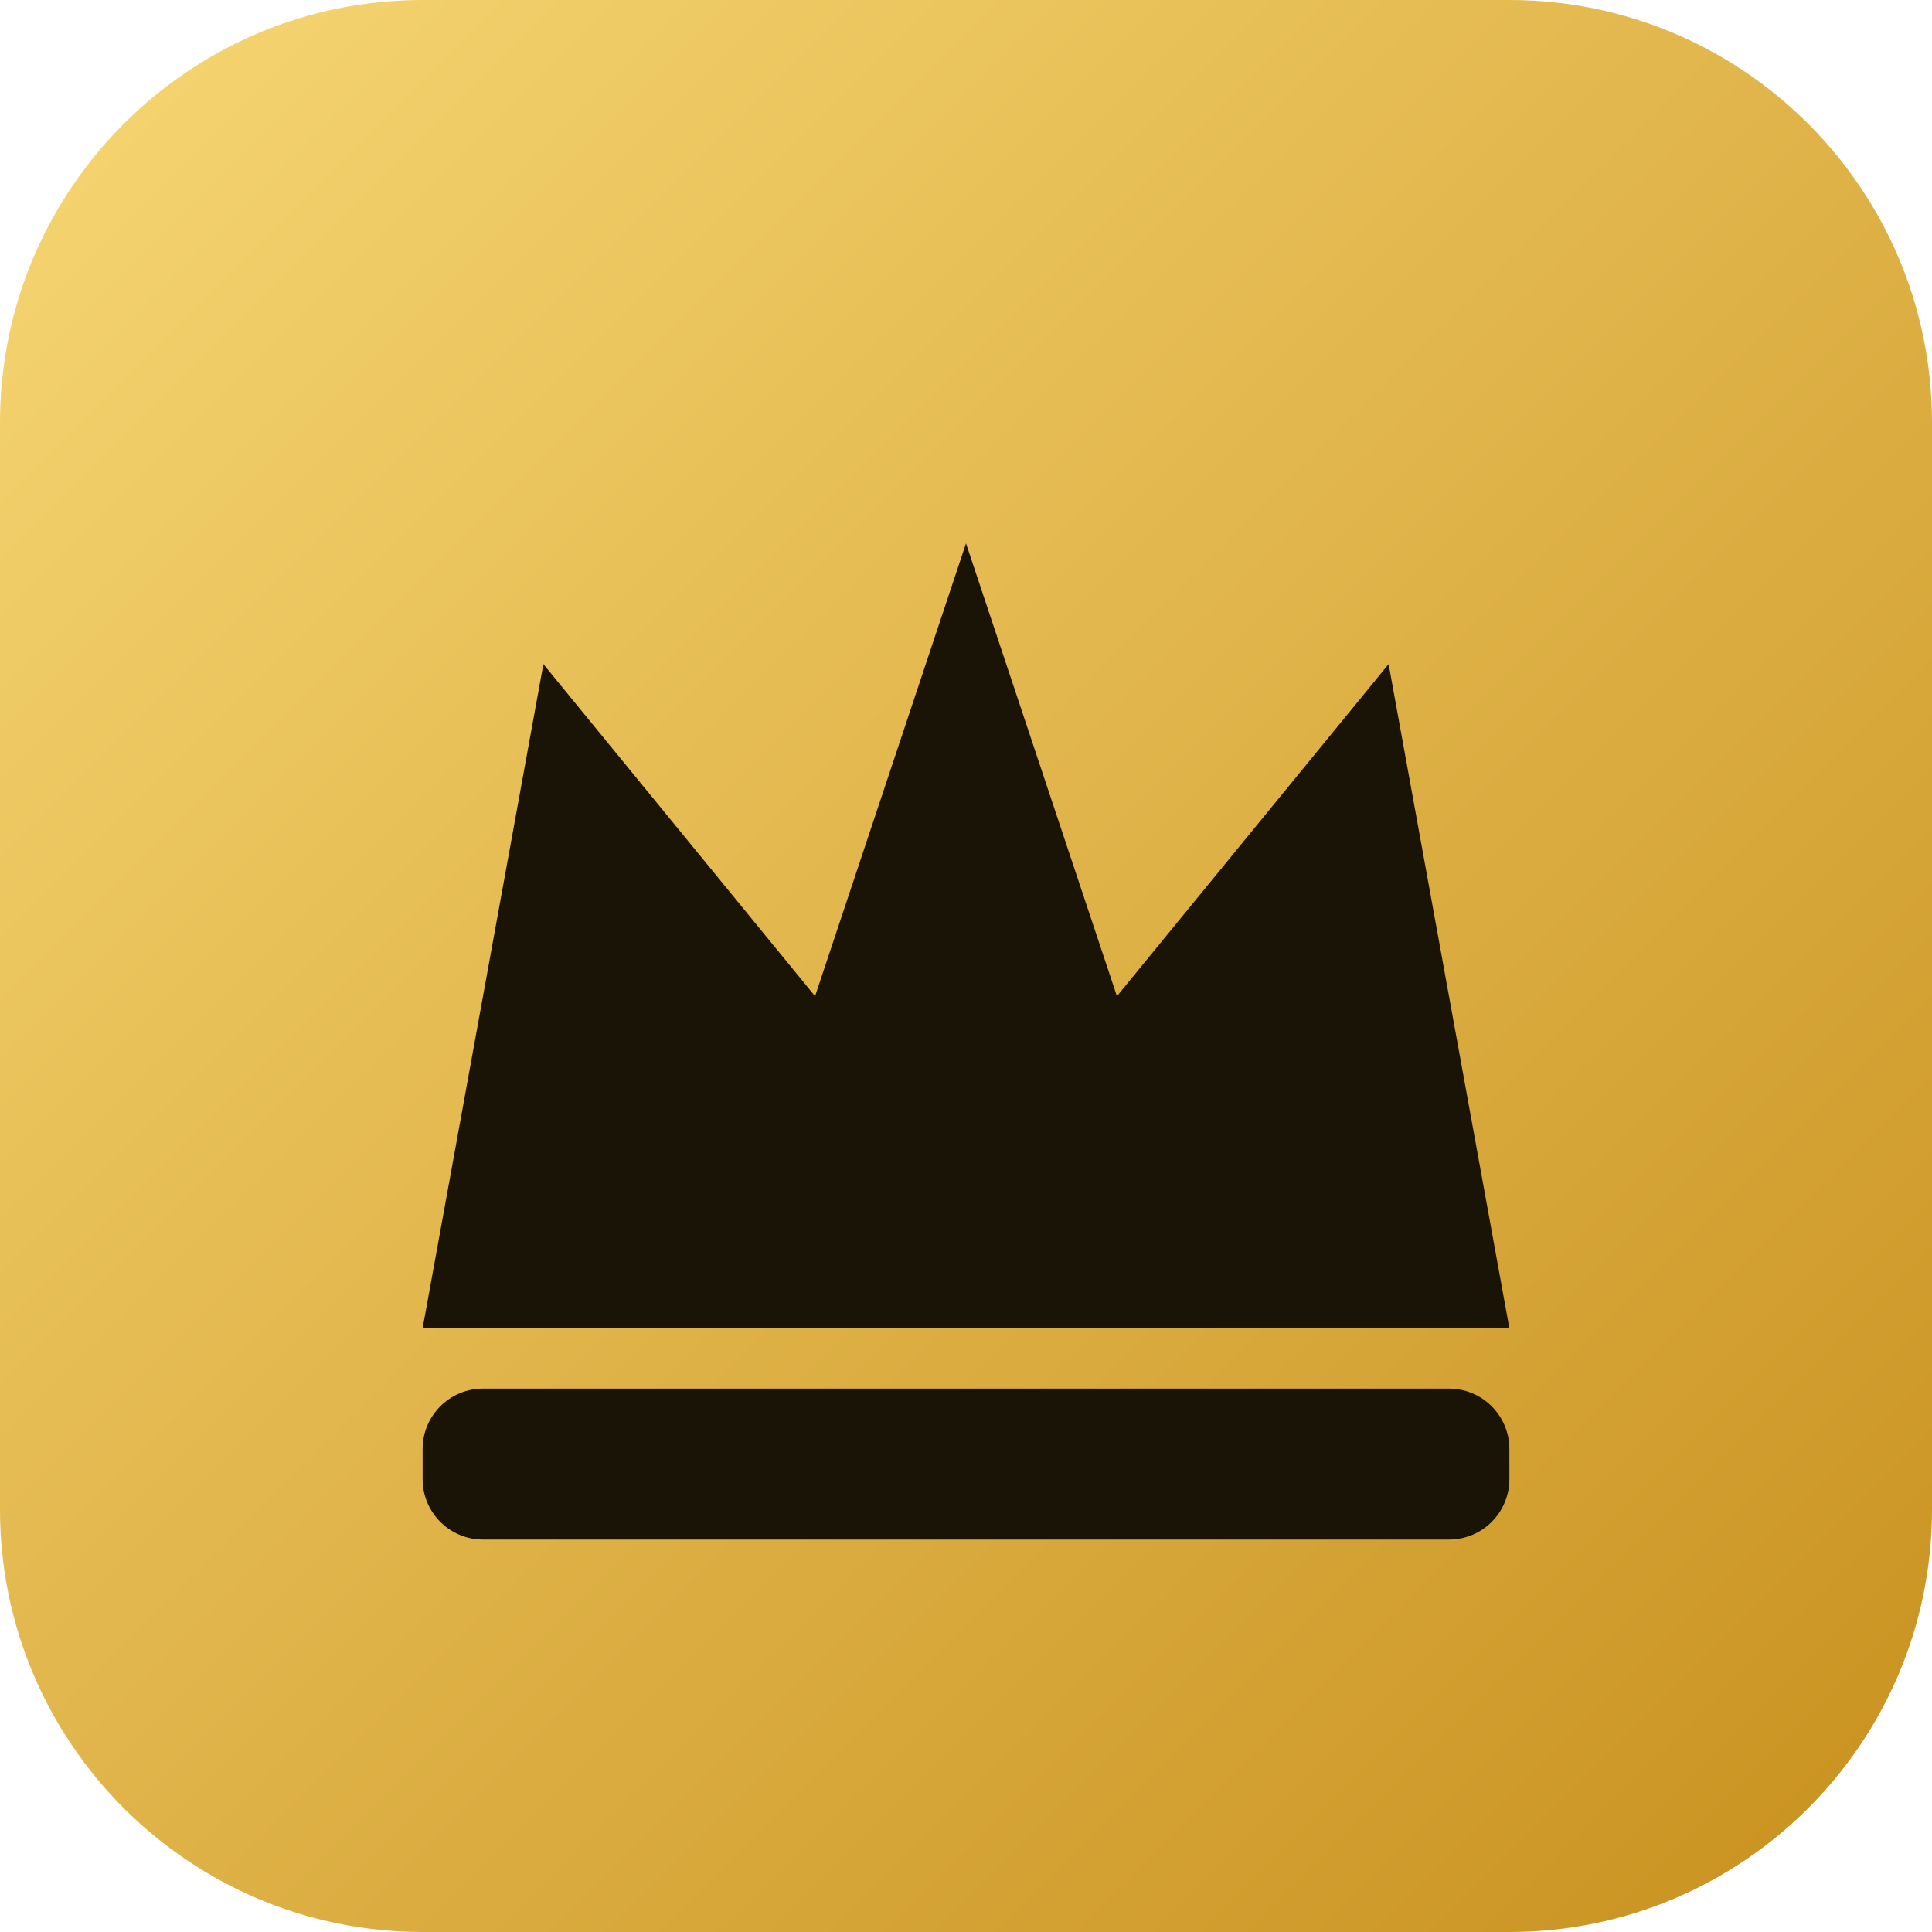
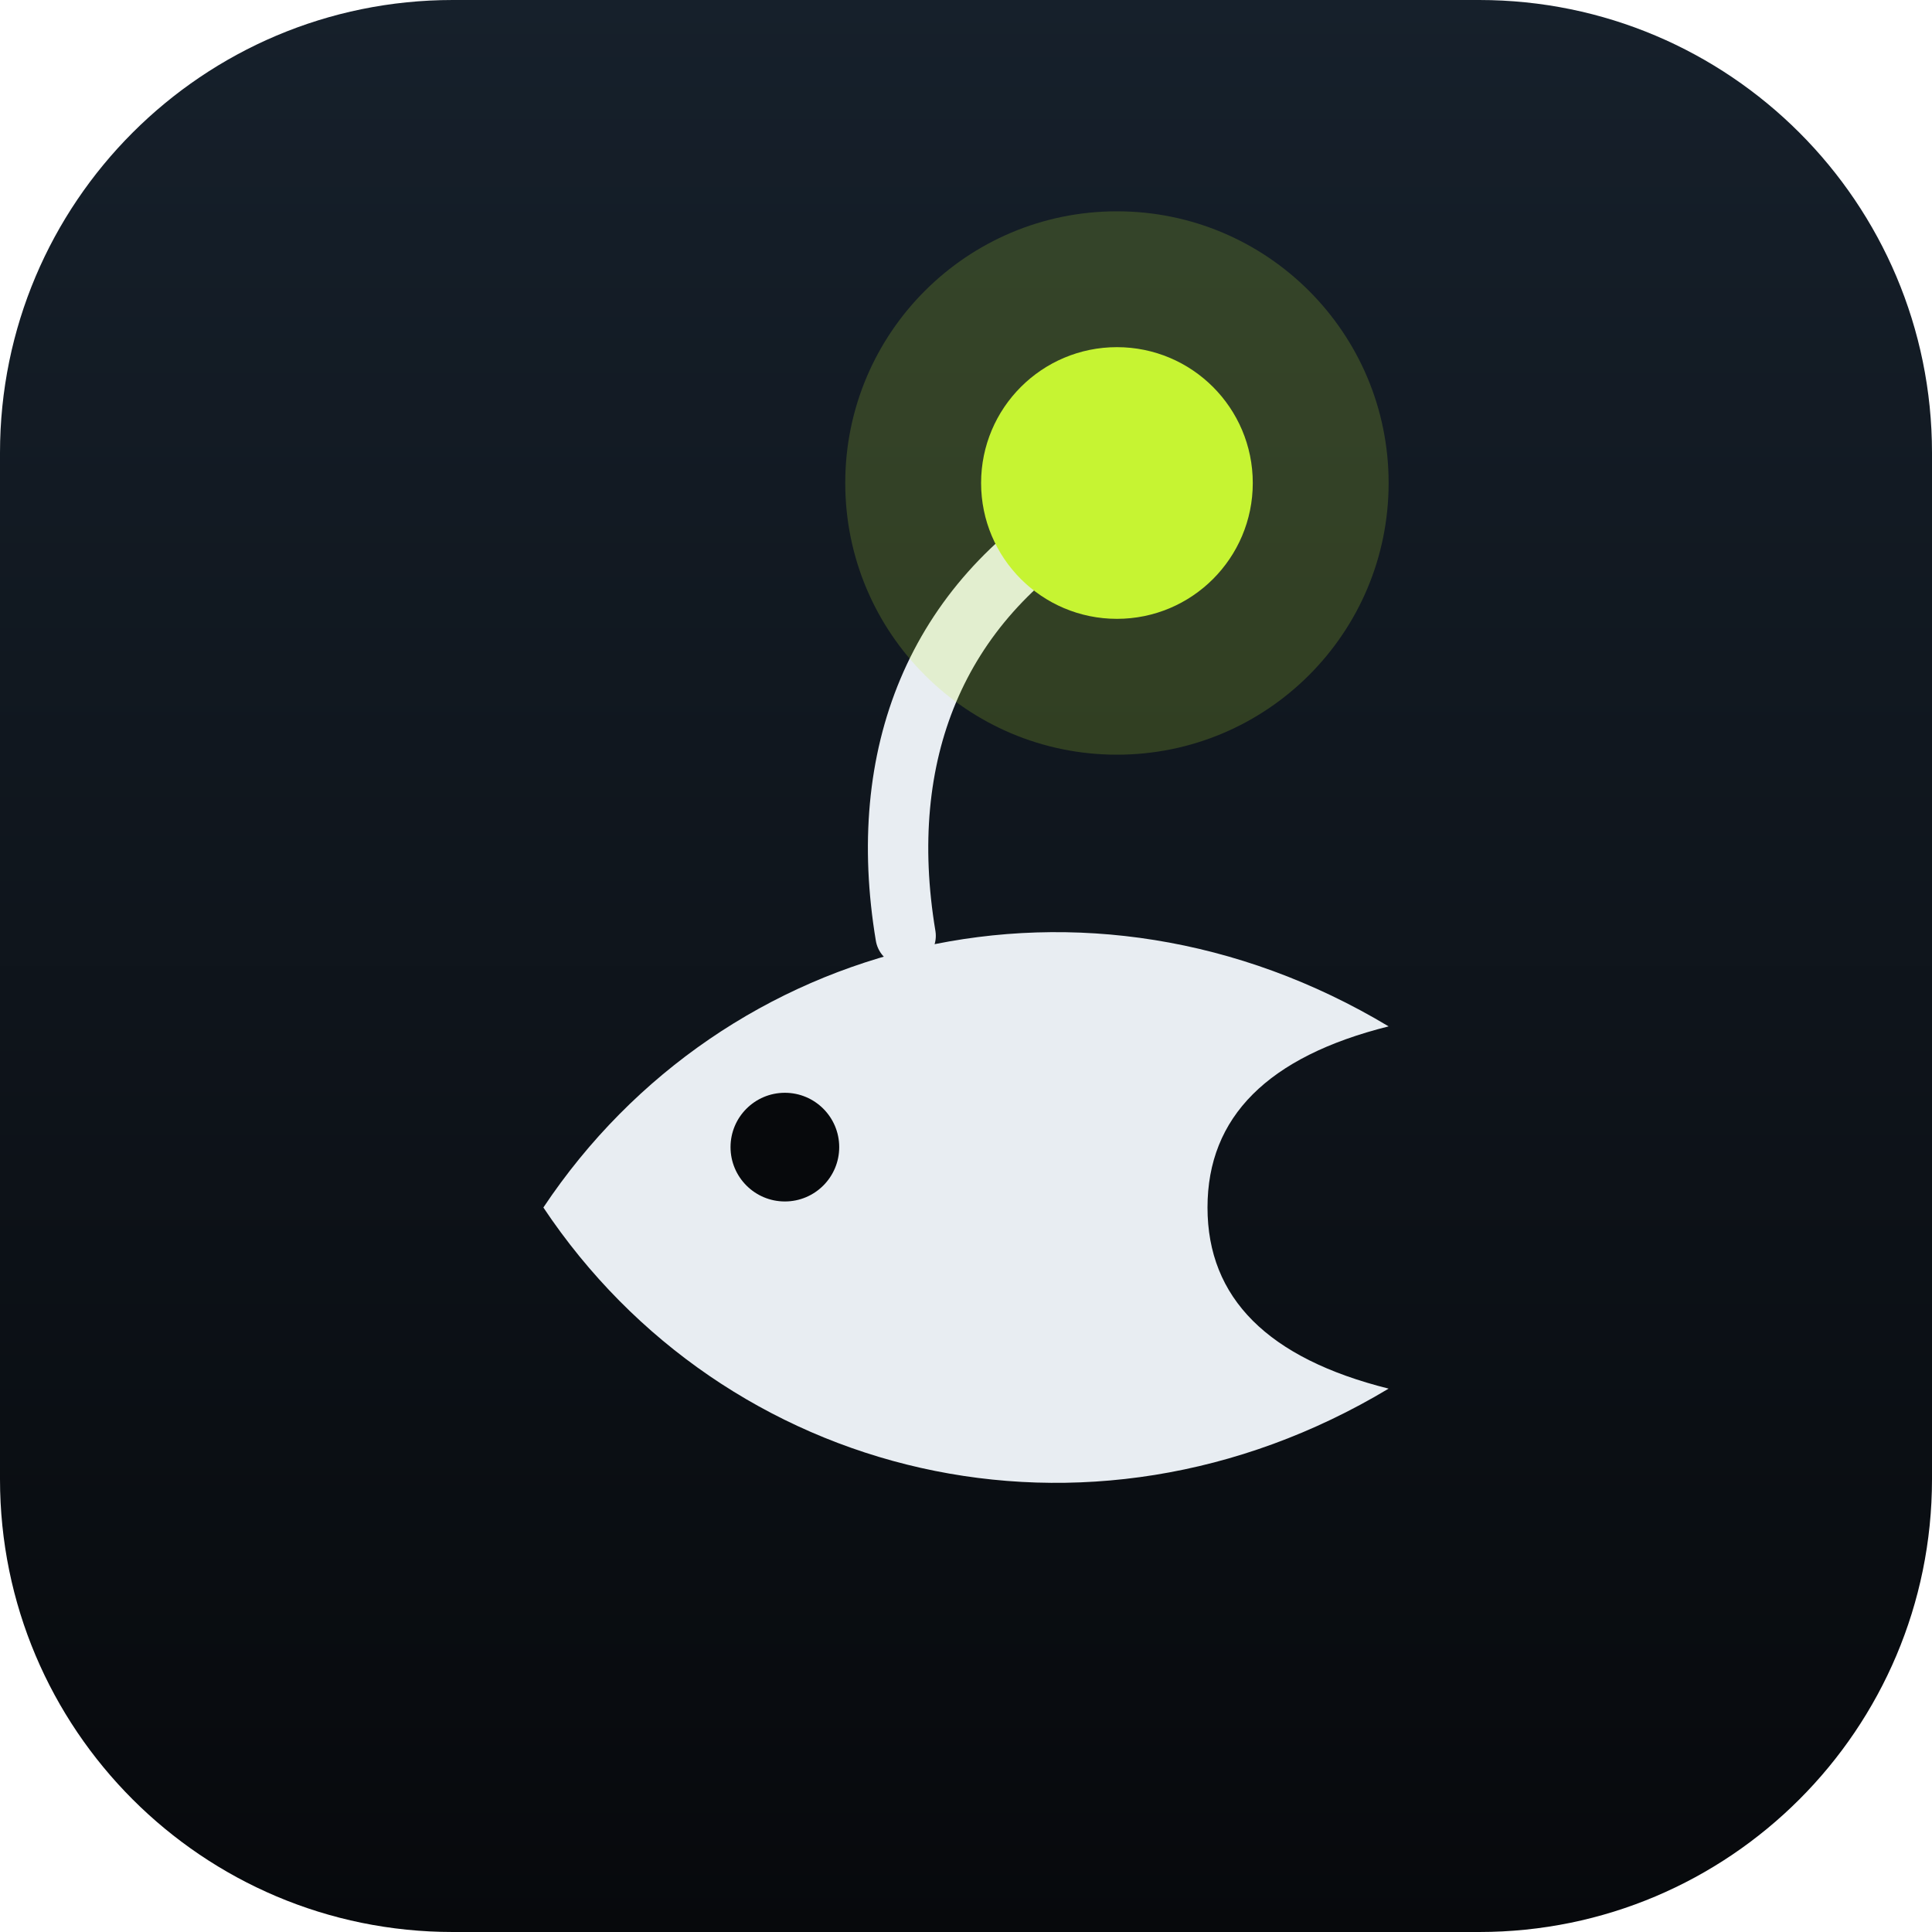
<svg xmlns="http://www.w3.org/2000/svg" viewBox="0 0 64 64">
  <defs>
-     <linearGradient id="g" x1="0" y1="0" x2="1" y2="1">
-       <stop offset="0" stop-color="#f7d774" />
-       <stop offset="1" stop-color="#c8901e" />
+     <linearGradient id="lf" x1="0" y1="0" x2="0" y2="1">
+       <stop offset="0" stop-color="#16202b" />
+       <stop offset="1" stop-color="#07090c" />
    </linearGradient>
  </defs>
-   <rect width="64" height="64" rx="14" fill="url(#g)" />
-   <path d="M14 44 L18 22 L27 33 L32 18 L37 33 L46 22 L50 44 Z" fill="#1a1406" />
-   <rect x="14" y="46" width="36" height="5" rx="2" fill="#1a1406" />
+   <rect width="64" height="64" rx="15" fill="url(#lf)" />
+   <path d="M18 40c6-9 18-12 28-6-4 1-6 3-6 6s2 5 6 6c-10 6-22 3-28-6Z" fill="#e8edf2" />
+   <circle cx="26" cy="38" r="1.8" fill="#07090c" />
+   <path d="M30 31c-1-6 1-11 6-14" stroke="#e8edf2" stroke-width="2" fill="none" stroke-linecap="round" />
+   <circle cx="37" cy="16" r="9" fill="#c6f432" opacity=".18" />
+   <circle cx="37" cy="16" r="4.5" fill="#c6f432" />
</svg>
